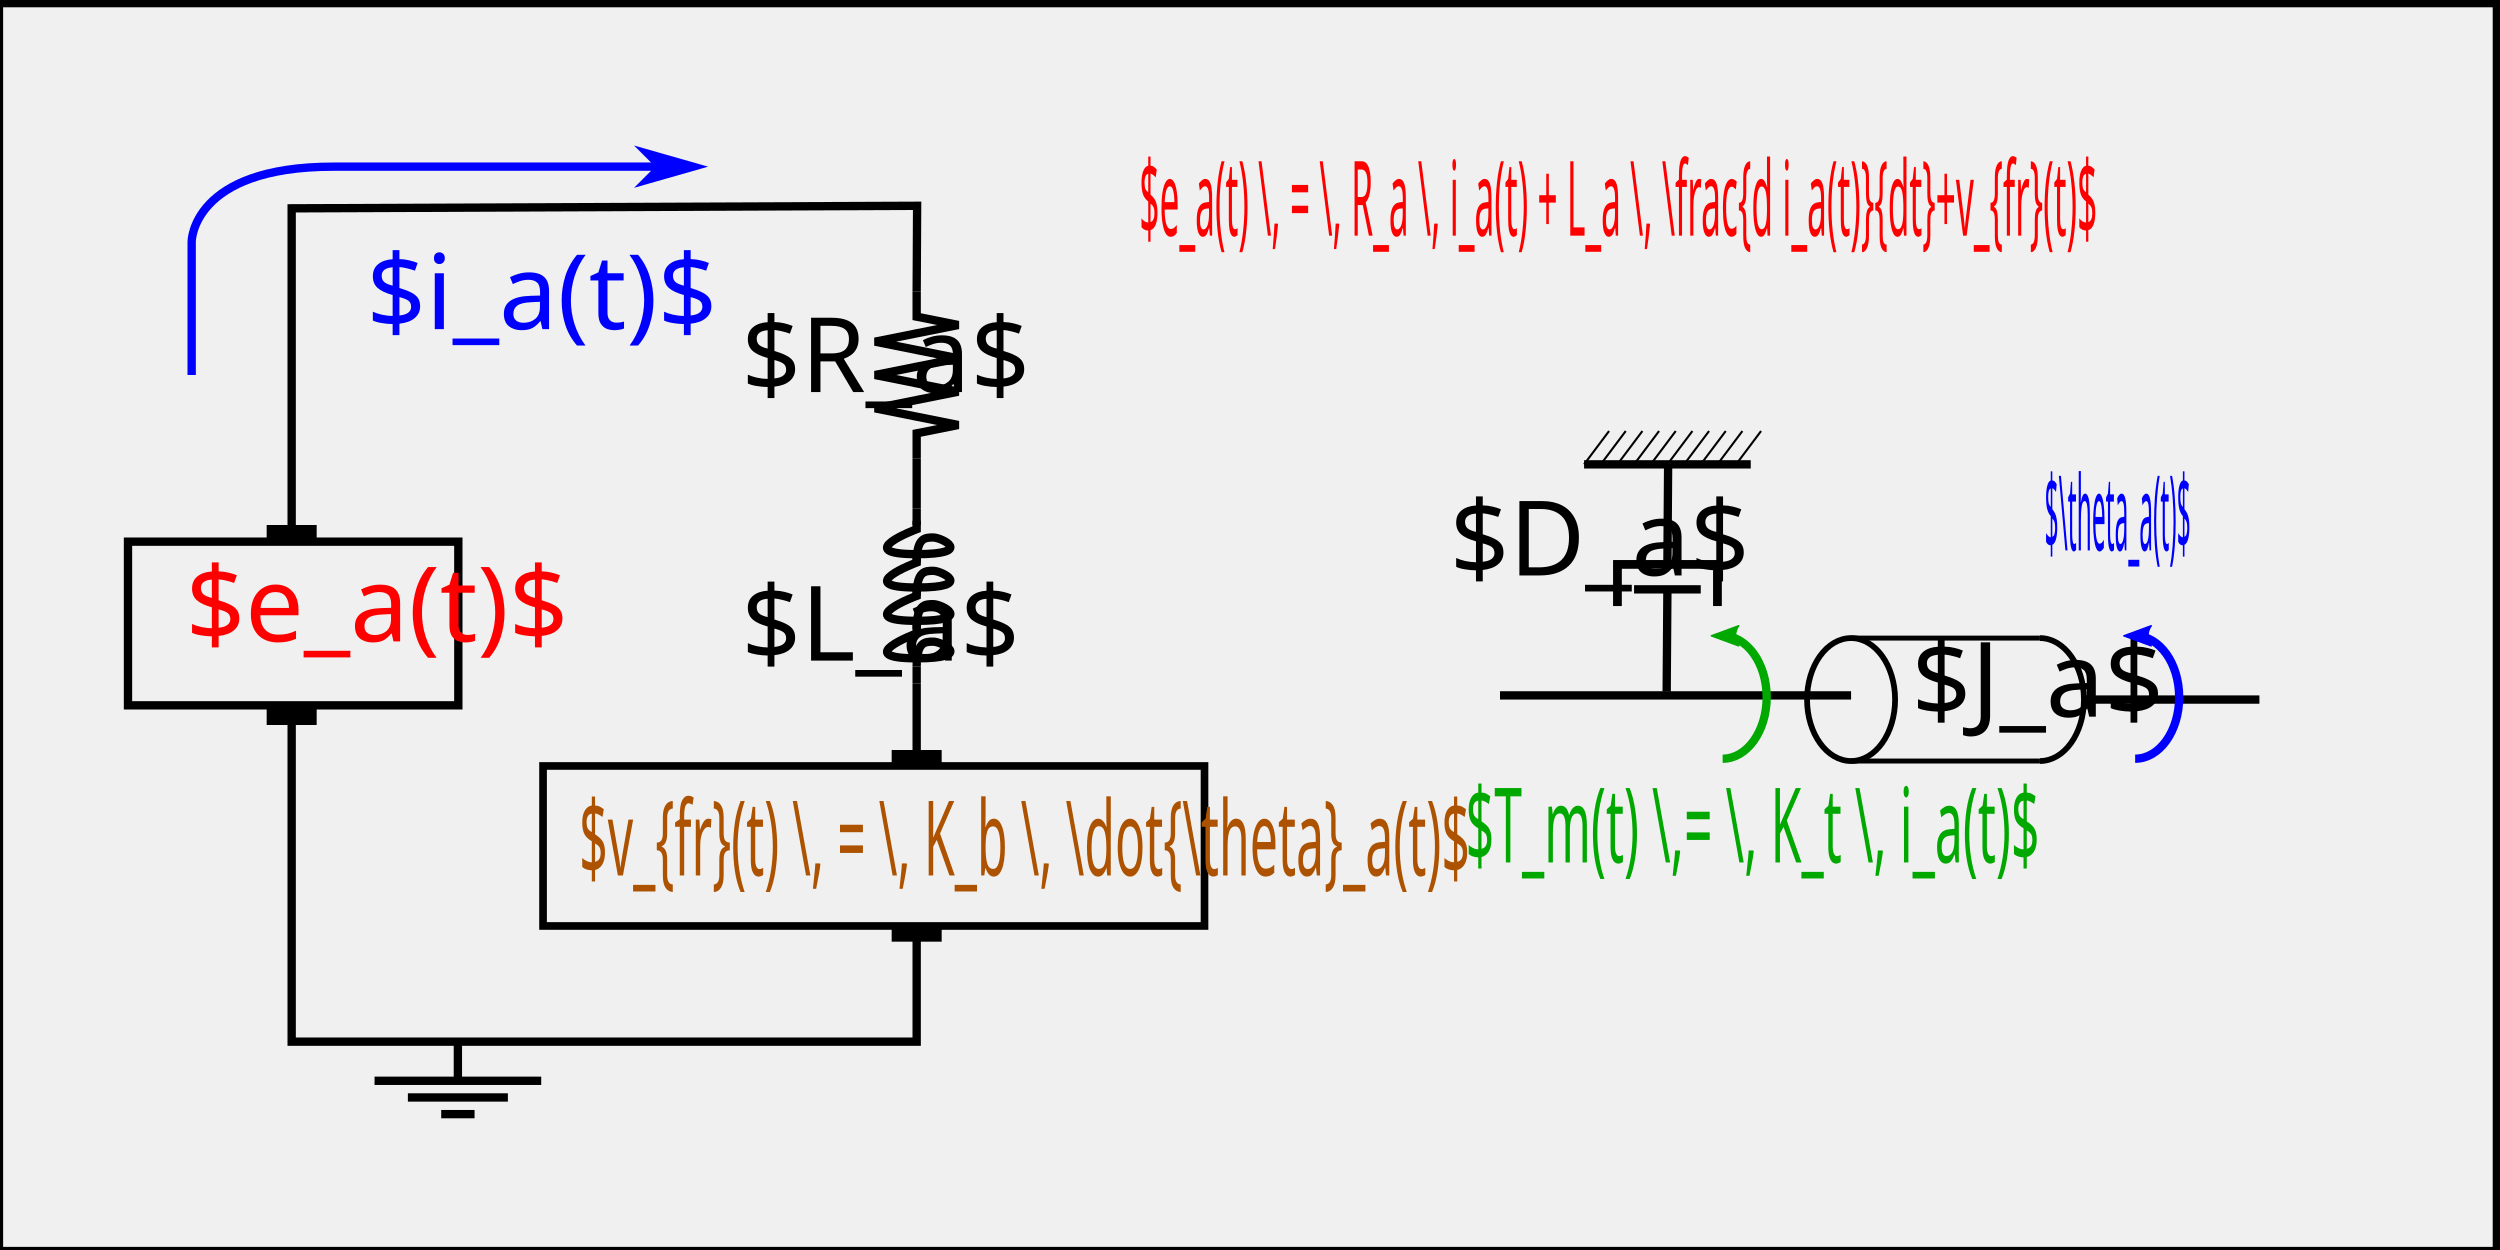
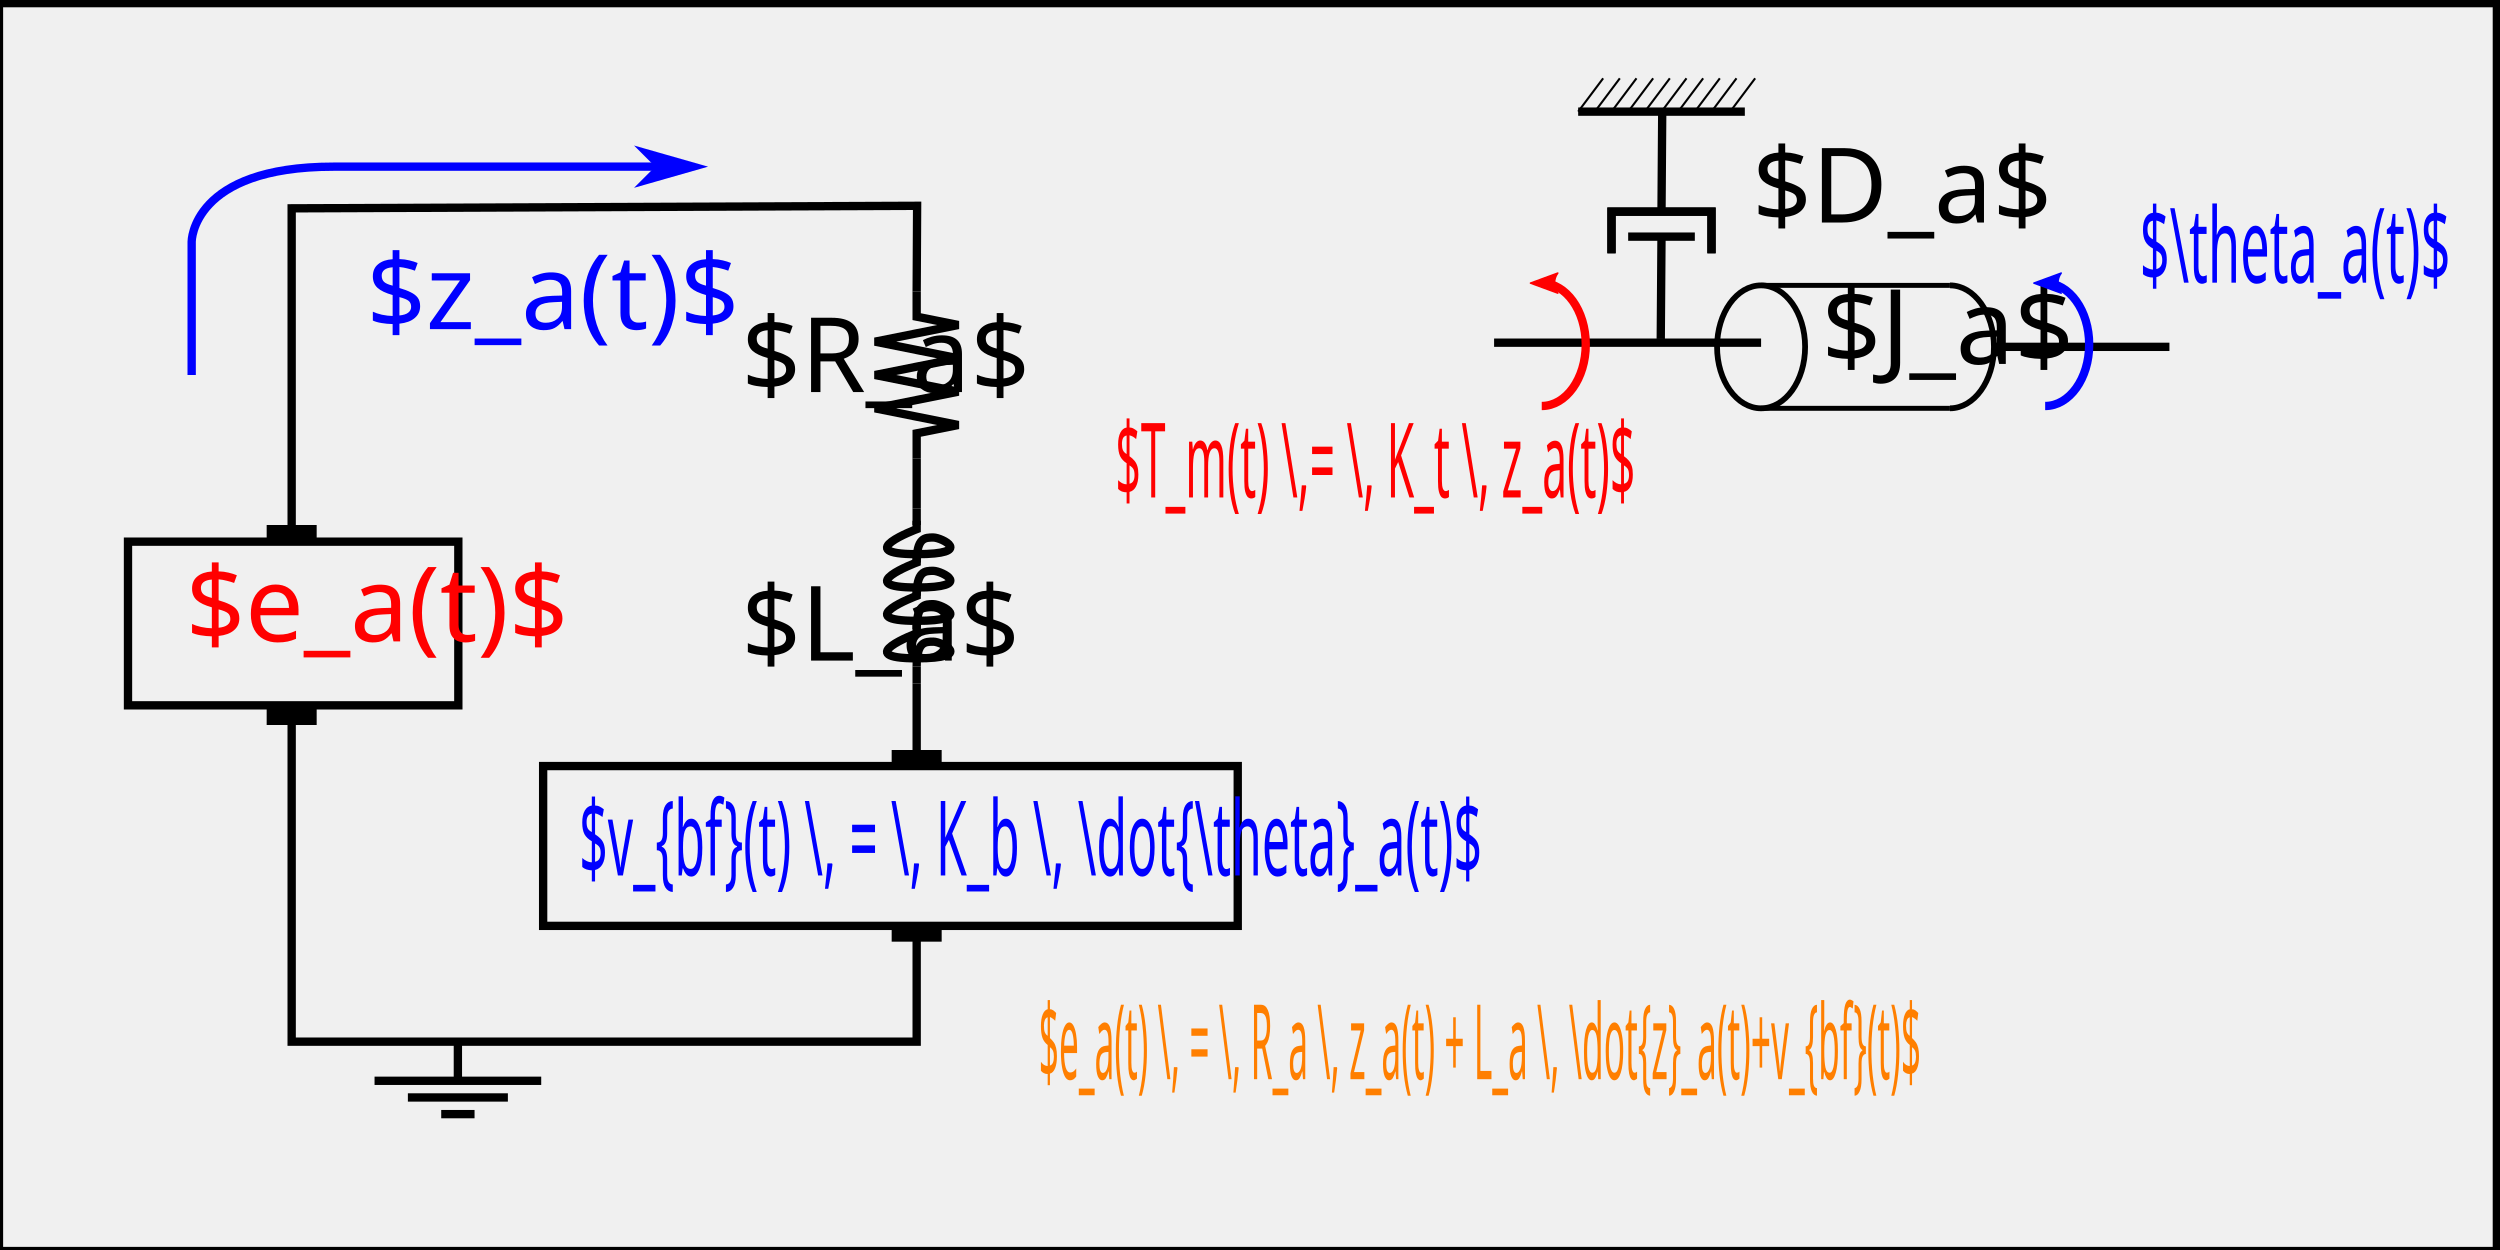
<svg xmlns="http://www.w3.org/2000/svg" width="300" height="150" viewBox="0 0 300 150" id="svg4321" version="1.1">
  <defs id="defs4323">
    <marker orient="auto" refY="0.0" refX="0.0" id="DiamondSend" style="overflow:visible">
      <path id="path4856" d="M 0,-7.071 L -7.071,0 L 0,7.071 L 7.071,0 L 0,-7.071 z " style="fill-rule:evenodd;stroke:#000000;stroke-width:1pt;stroke-opacity:1;fill:#000000;fill-opacity:1" transform="scale(0.2) translate(-6,0)" />
    </marker>
    <marker orient="auto" refY="0.0" refX="0.0" id="EmptyDiamondSend" style="overflow:visible">
      <path id="path4883" d="M 0,-7.071 L -7.071,0 L 0,7.071 L 7.071,0 L 0,-7.071 z " style="fill-rule:evenodd;fill:#ffffff;stroke:#000000;stroke-width:1pt;stroke-opacity:1" transform="scale(0.2) translate(-6,0)" />
    </marker>
    <marker orient="auto" refY="0.0" refX="0.0" id="SquareL" style="overflow:visible">
      <path id="path4823" d="M -5.0,-5.0 L -5.0,5.0 L 5.0,5.0 L 5.0,-5.0 L -5.0,-5.0 z " style="fill-rule:evenodd;stroke:#000000;stroke-width:1pt;stroke-opacity:1;fill:#000000;fill-opacity:1" transform="scale(0.8)" />
    </marker>
    <marker orient="auto" refY="0.0" refX="0.0" id="marker6693" style="overflow:visible">
      <path id="path6695" style="fill-rule:evenodd;stroke-width:0.625;stroke-linejoin:round;stroke:#0000ff;stroke-opacity:1;fill:#0000ff;fill-opacity:1" d="M 8.719,4.034 L -2.207,0.016 L 8.719,-4.002 C 6.973,-1.63 6.983,1.616 8.719,4.034 z " transform="scale(0.3) translate(-2.3,0)" />
    </marker>
    <marker style="overflow:visible" id="marker6191" refX="0.0" refY="0.0" orient="auto">
-       <path transform="scale(0.3) translate(-2.3,0)" d="M 8.719,4.034 L -2.207,0.016 L 8.719,-4.002 C 6.973,-1.63 6.983,1.616 8.719,4.034 z " style="fill-rule:evenodd;stroke-width:0.625;stroke-linejoin:round;stroke:#00a800;stroke-opacity:1;fill:#00a800;fill-opacity:1" id="path6193" />
+       <path transform="scale(0.3) translate(-2.3,0)" d="M 8.719,4.034 L -2.207,0.016 L 8.719,-4.002 C 6.973,-1.63 6.983,1.616 8.719,4.034 z " style="fill-rule:evenodd;stroke-width:0.625;stroke-linejoin:round;stroke:#ff0000;stroke-opacity:1;fill:#ff0000;fill-opacity:1" id="path6193" />
    </marker>
    <marker orient="auto" refY="0.0" refX="0.0" id="Arrow2Sstart" style="overflow:visible">
      <path id="path4783" style="fill-rule:evenodd;stroke-width:0.625;stroke-linejoin:round;stroke:#0000ff;stroke-opacity:1;fill:#0000ff;fill-opacity:1" d="M 8.719,4.034 L -2.207,0.016 L 8.719,-4.002 C 6.973,-1.63 6.983,1.616 8.719,4.034 z " transform="scale(0.3) translate(-2.3,0)" />
    </marker>
    <marker orient="auto" refY="0.0" refX="0.0" id="marker5133" style="overflow:visible">
      <path id="path5135" d="M 0.0,0.0 L 5.0,-5.0 L -12.5,0.0 L 5.0,5.0 L 0.0,0.0 z " style="fill-rule:evenodd;stroke:#0000ff;stroke-width:1pt;stroke-opacity:1;fill:#0000ff;fill-opacity:1" transform="scale(0.2) translate(6,0)" />
    </marker>
    <marker orient="auto" refY="0.0" refX="0.0" id="Arrow1Sstart" style="overflow:visible">
      <path id="path4765" d="M 0.0,0.0 L 5.0,-5.0 L -12.5,0.0 L 5.0,5.0 L 0.0,0.0 z " style="fill-rule:evenodd;stroke:#0000ff;stroke-width:1pt;stroke-opacity:1;fill:#0000ff;fill-opacity:1" transform="scale(0.2) translate(6,0)" />
    </marker>
    <marker orient="auto" refY="0.0" refX="0.0" id="Arrow1Mstart" style="overflow:visible">
      <path id="path4759" d="M 0.0,0.0 L 5.0,-5.0 L -12.5,0.0 L 5.0,5.0 L 0.0,0.0 z " style="fill-rule:evenodd;stroke:#0000ff;stroke-width:1pt;stroke-opacity:1;fill:#0000ff;fill-opacity:1" transform="scale(0.4) translate(10,0)" />
    </marker>
    <marker style="overflow:visible" id="marker10870" refX="0" refY="0" orient="auto">
      <path transform="matrix(-0.4,0,0,-0.4,-4,0)" style="fill:#000000;fill-opacity:1;fill-rule:evenodd;stroke:#000000;stroke-width:1pt;stroke-opacity:1" d="M 0,0 5,-5 -12.5,0 5,5 0,0 Z" id="path10872" />
    </marker>
    <marker orient="auto" refY="0" refX="0" id="marker5846" style="overflow:visible">
      <path id="path5848" d="M 0,0 5,-5 -12.5,0 5,5 0,0 Z" style="fill:#0000ff;fill-opacity:1;fill-rule:evenodd;stroke:#0000ff;stroke-width:1pt;stroke-opacity:1" transform="matrix(-0.4,0,0,-0.4,-4,0)" />
    </marker>
    <marker style="overflow:visible" id="marker5482" refX="0" refY="0" orient="auto">
      <path transform="matrix(-0.4,0,0,-0.4,-4,0)" style="fill:#000000;fill-opacity:1;fill-rule:evenodd;stroke:#000000;stroke-width:1pt;stroke-opacity:1" d="M 0,0 5,-5 -12.5,0 5,5 0,0 Z" id="path5484" />
    </marker>
    <marker orient="auto" refY="0" refX="0" id="Arrow2Lend" style="overflow:visible">
      <path id="path4779" style="fill:#000000;fill-opacity:1;fill-rule:evenodd;stroke:#000000;stroke-width:0.625;stroke-linejoin:round;stroke-opacity:1" d="M 8.719,4.034 -2.207,0.016 8.719,-4.002 c -1.745,2.372 -1.735,5.617 -6e-7,8.035 z" transform="matrix(-1.1,0,0,-1.1,-1.1,0)" />
    </marker>
  </defs>
  <g id="layer1" transform="translate(0,-902.3622)">
    <rect style="fill:none;fill-opacity:1;stroke:#000000;stroke-width:1;stroke-miterlimit:4;stroke-dasharray:none;stroke-opacity:1" id="rect4921" width="299.751" height="149.751" x="-0.125" y="902.737" />
-     <ellipse style="fill:none;stroke:#000000;stroke-width:0.694;stroke-miterlimit:4;stroke-dasharray:none;stroke-opacity:1" id="path9571" cx="222.129" cy="986.31" rx="5.282" ry="7.376" />
+     <ellipse style="fill:none;stroke:#000000;stroke-width:0.694;stroke-miterlimit:4;stroke-dasharray:none;stroke-opacity:1" id="path9571" cx="211.33" cy="943.984" rx="5.282" ry="7.376" />
    <rect style="fill:none;fill-rule:evenodd;stroke:#000000;stroke-width:1;stroke-linecap:butt;stroke-linejoin:miter;stroke-miterlimit:4;stroke-dasharray:none;stroke-opacity:1" id="rect3383" width="39.641" height="19.641" x="15.359" y="967.362" />
    <text id="text4227" y="979.332" x="22.267" style="font-style:normal;font-weight:normal;font-size:40px;line-height:125%;font-family:sans-serif;letter-spacing:0px;word-spacing:0px;fill:#ff0000;fill-opacity:1;stroke:none;stroke-width:1px;stroke-linecap:butt;stroke-linejoin:miter;stroke-opacity:1" xml:space="preserve">
      <tspan style="font-size:12.5px;fill:#ff0000;fill-opacity:1" y="979.332" x="22.267" id="tspan4229">$e_a(t)$</tspan>
    </text>
-     <rect y="994.278" x="65.166" height="19.201" width="79.375" id="rect4247" style="fill:none;fill-rule:evenodd;stroke:#000000;stroke-width:0.919;stroke-linecap:butt;stroke-linejoin:miter;stroke-miterlimit:4;stroke-dasharray:none;stroke-opacity:1" />
+     <rect y="994.289" x="65.177" height="19.178" width="83.352" id="rect4247" style="fill:none;fill-rule:evenodd;stroke:#000000;stroke-width:1;stroke-linecap:butt;stroke-linejoin:miter;stroke-miterlimit:4;stroke-dasharray:none;stroke-opacity:1" />
    <path style="fill:none;fill-rule:evenodd;stroke:#000000;stroke-width:1;stroke-linecap:butt;stroke-linejoin:miter;stroke-miterlimit:4;stroke-dasharray:none;stroke-opacity:1" d="m 110,937.362 1e-5,3 5,1 -10,2 10,2 -10,2 10,2 -10,2 10,2 -5,1 -1e-5,3" id="path4289" />
    <g id="g4331" transform="translate(-35.00001,38)">
      <path id="path4313" d="m 145,926.862 0,1 c 0,0 -8,3 0,3 7,0 3,-2 2,-2 -1,0 -2,0 -2,3 l 0,0" style="fill:none;fill-rule:evenodd;stroke:#000000;stroke-width:1px;stroke-linecap:butt;stroke-linejoin:miter;stroke-opacity:1" />
      <path style="fill:none;fill-rule:evenodd;stroke:#000000;stroke-width:1px;stroke-linecap:butt;stroke-linejoin:miter;stroke-opacity:1" d="m 145,930.862 0,1 c 0,0 -8,3 0,3 7,0 3,-2 2,-2 -1,0 -2,0 -2,3 l 0,0" id="path4321" />
      <path id="path4323" d="m 145,934.862 0,1 c 0,0 -8,3 0,3 7,0 3,-2 2,-2 -1,0 -2,0 -2,3 l 0,0" style="fill:none;fill-rule:evenodd;stroke:#000000;stroke-width:1px;stroke-linecap:butt;stroke-linejoin:miter;stroke-opacity:1" />
      <path style="fill:none;fill-rule:evenodd;stroke:#000000;stroke-width:1px;stroke-linecap:butt;stroke-linejoin:miter;stroke-opacity:1" d="m 145,939.362 0,1 c 0,0 -8,3 0,3 7,0 3,-2 2,-2 -1,0 -2,0 -2,3 l 0,0" id="path4325" />
      <path id="path4327" d="m 145,927.362 0,-2" style="fill:none;fill-rule:evenodd;stroke:#000000;stroke-width:1px;stroke-linecap:butt;stroke-linejoin:miter;stroke-opacity:1" />
      <path id="path4329" d="m 145,944.362 0,2" style="fill:none;fill-rule:evenodd;stroke:#000000;stroke-width:1px;stroke-linecap:butt;stroke-linejoin:miter;stroke-opacity:1" />
    </g>
-     <text id="text4341" y="988.362" x="229.381" style="font-style:normal;font-weight:normal;font-size:40px;line-height:125%;font-family:sans-serif;letter-spacing:0px;word-spacing:0px;fill:#000000;fill-opacity:1;stroke:none;stroke-width:1px;stroke-linecap:butt;stroke-linejoin:miter;stroke-opacity:1" xml:space="preserve">
-       <tspan style="font-size:12.5px" y="988.362" x="229.381" id="tspan4343">$J_a$</tspan>
+     <text id="text4341" y="946.036" x="218.583" style="font-style:normal;font-weight:normal;font-size:40px;line-height:125%;font-family:sans-serif;letter-spacing:0px;word-spacing:0px;fill:#000000;fill-opacity:1;stroke:none;stroke-width:1px;stroke-linecap:butt;stroke-linejoin:miter;stroke-opacity:1" xml:space="preserve">
+       <tspan style="font-size:12.5px" y="946.036" x="218.583" id="tspan4343">$J_a$</tspan>
    </text>
-     <path style="fill:none;stroke:#000000;stroke-width:0.694;stroke-miterlimit:4;stroke-dasharray:none;stroke-opacity:1" d="m 244.79,978.933 a 5.282,7.376 0 0 1 5.282,7.376 l 0,0 a 5.282,7.376 0 0 1 -5.282,7.376" id="path4358" />
-     <path style="fill:none;fill-rule:evenodd;stroke:#000000;stroke-width:0.593px;stroke-linecap:butt;stroke-linejoin:miter;stroke-opacity:1" d="m 222.129,978.933 22.661,0" id="path4360" />
-     <path style="fill:none;fill-rule:evenodd;stroke:#000000;stroke-width:0.593px;stroke-linecap:butt;stroke-linejoin:miter;stroke-opacity:1" d="m 222.129,993.686 22.661,0" id="path4362" />
+     <path style="fill:none;stroke:#000000;stroke-width:0.694;stroke-miterlimit:4;stroke-dasharray:none;stroke-opacity:1" d="m 233.992,936.607 a 5.282,7.376 0 0 1 5.282,7.376 l 0,0 a 5.282,7.376 0 0 1 -5.282,7.376" id="path4358" />
+     <path style="fill:none;fill-rule:evenodd;stroke:#000000;stroke-width:0.593px;stroke-linecap:butt;stroke-linejoin:miter;stroke-opacity:1" d="m 211.33,936.607 22.661,0" id="path4360" />
+     <path style="fill:none;fill-rule:evenodd;stroke:#000000;stroke-width:0.593px;stroke-linecap:butt;stroke-linejoin:miter;stroke-opacity:1" d="m 211.33,951.36 22.661,0" id="path4362" />
    <path style="fill:none;fill-rule:evenodd;stroke:#000000;stroke-width:1px;stroke-linecap:butt;stroke-linejoin:miter;stroke-opacity:1" d="m 110,984.362 0,10" id="path4409" />
    <path style="fill:none;fill-rule:evenodd;stroke:#000000;stroke-width:1px;stroke-linecap:butt;stroke-linejoin:miter;stroke-opacity:1" d="m 110,1013.362 0,14 -75,0 0,-40" id="path4411" />
    <g id="g4419" transform="translate(-75.05445,94.69549)">
      <path id="path4413" d="m 120,937.362 20,0" style="fill:none;fill-rule:evenodd;stroke:#000000;stroke-width:1px;stroke-linecap:butt;stroke-linejoin:miter;stroke-opacity:1" />
      <path id="path4415" d="m 124,939.362 12,0" style="fill:none;fill-rule:evenodd;stroke:#000000;stroke-width:1px;stroke-linecap:butt;stroke-linejoin:miter;stroke-opacity:1" />
      <path id="path4417" d="m 128,941.362 4,0" style="fill:none;fill-rule:evenodd;stroke:#000000;stroke-width:1px;stroke-linecap:butt;stroke-linejoin:miter;stroke-opacity:1" />
    </g>
    <path style="fill:none;fill-rule:evenodd;stroke:#000000;stroke-width:1px;stroke-linecap:butt;stroke-linejoin:miter;stroke-opacity:1" d="m 54.946,1027.058 0,5" id="path4424" />
-     <path style="fill:none;fill-rule:evenodd;stroke:#000000;stroke-width:1px;stroke-linecap:butt;stroke-linejoin:miter;stroke-opacity:1" d="m 250.072,986.31 21.057,0" id="path4514" />
-     <path style="fill:none;fill-rule:evenodd;stroke:#000000;stroke-width:1px;stroke-linecap:butt;stroke-linejoin:miter;stroke-opacity:1" d="m 180,985.81 42.129,0" id="path4691" />
+     <path style="fill:none;fill-rule:evenodd;stroke:#000000;stroke-width:1px;stroke-linecap:butt;stroke-linejoin:miter;stroke-opacity:1" d="m 239.274,943.984 21.057,0" id="path4514" />
+     <path style="fill:none;fill-rule:evenodd;stroke:#000000;stroke-width:1px;stroke-linecap:butt;stroke-linejoin:miter;stroke-opacity:1" d="m 179.291,943.484 32.04,0" id="path4691" />
    <text xml:space="preserve" style="font-style:normal;font-weight:normal;font-size:40px;line-height:125%;font-family:sans-serif;letter-spacing:0px;word-spacing:0px;fill:#000000;fill-opacity:1;stroke:none;stroke-width:1px;stroke-linecap:butt;stroke-linejoin:miter;stroke-opacity:1" x="88.962" y="949.414" id="text4712">
      <tspan id="tspan4714" x="88.962" y="949.414" style="font-size:12.5px">$R_a$</tspan>
    </text>
-     <path style="fill:none;stroke:#0000ff;stroke-width:1;stroke-miterlimit:4;stroke-dasharray:none;stroke-opacity:1;marker-start:url(#Arrow2Sstart)" d="m 256.218,978.656 a 5.282,7.376 0 0 1 5.282,7.376 l 0,0 a 5.282,7.376 0 0 1 -5.282,7.376" id="path4735" />
-     <path id="path6189" d="M 206.718,978.656 A 5.282,7.376 0 0 1 212,986.033 l 0,0 a 5.282,7.376 0 0 1 -5.282,7.376" style="fill:none;stroke:#00a800;stroke-width:1;stroke-miterlimit:4;stroke-dasharray:none;stroke-opacity:1;marker-start:url(#marker6191)" />
+     <path style="fill:none;stroke:#0000ff;stroke-width:1;stroke-miterlimit:4;stroke-dasharray:none;stroke-opacity:1;marker-start:url(#Arrow2Sstart)" d="m 245.419,936.33 a 5.282,7.376 0 0 1 5.282,7.376 l 0,0 a 5.282,7.376 0 0 1 -5.282,7.376" id="path4735" />
+     <path id="path6189" d="m 185.009,936.33 a 5.282,7.376 0 0 1 5.282,7.376 l 0,0 a 5.282,7.376 0 0 1 -5.282,7.376" style="fill:none;stroke:#ff0000;stroke-width:1;stroke-miterlimit:4;stroke-dasharray:none;stroke-opacity:1;marker-start:url(#marker6191)" />
    <text id="text6646" y="981.637" x="88.962" style="font-style:normal;font-weight:normal;font-size:40px;line-height:125%;font-family:sans-serif;letter-spacing:0px;word-spacing:0px;fill:#000000;fill-opacity:1;stroke:none;stroke-width:1px;stroke-linecap:butt;stroke-linejoin:miter;stroke-opacity:1" xml:space="preserve">
      <tspan style="font-size:12.5px" y="981.637" x="88.962" id="tspan6648">$L_a$</tspan>
    </text>
-     <text xml:space="preserve" style="font-style:normal;font-weight:normal;font-size:19.429px;line-height:125%;font-family:sans-serif;letter-spacing:0px;word-spacing:0px;fill:#0000ff;fill-opacity:1;stroke:none;stroke-width:1px;stroke-linecap:butt;stroke-linejoin:miter;stroke-opacity:1" x="505.11" y="470.387" id="text6654" transform="scale(0.4857294,2.058759)">
-       <tspan id="tspan6656" x="505.11" y="470.387" style="font-size:6.072px;fill:#0000ff;fill-opacity:1">$\theta_a(t)$</tspan>
+     <text xml:space="preserve" style="font-style:normal;font-weight:normal;font-size:28.328px;line-height:125%;font-family:sans-serif;letter-spacing:0px;word-spacing:0px;fill:#0000ff;fill-opacity:1;stroke:none;stroke-width:1px;stroke-linecap:butt;stroke-linejoin:miter;stroke-opacity:1" x="362.571" y="663.07" id="text6654" transform="scale(0.7081936,1.412043)">
+       <tspan id="tspan6656" x="362.571" y="663.07" style="font-size:8.852px;fill:#0000ff;fill-opacity:1">$\theta_a(t)$</tspan>
    </text>
    <path style="fill:none;fill-rule:evenodd;stroke:#0000ff;stroke-width:1px;stroke-linecap:butt;stroke-linejoin:miter;stroke-opacity:1;marker-end:url(#marker5846)" d="m 23,947.362 0,-16 c 0,0 0,-9 17,-9 l 43,0" id="path7566" />
    <text id="text7604" y="941.859" x="43.962" style="font-style:normal;font-weight:normal;font-size:40px;line-height:125%;font-family:sans-serif;letter-spacing:0px;word-spacing:0px;fill:#0000ff;fill-opacity:1;stroke:none;stroke-width:1px;stroke-linecap:butt;stroke-linejoin:miter;stroke-opacity:1" xml:space="preserve">
-       <tspan style="font-size:12.5px;fill:#0000ff;fill-opacity:1" y="941.859" x="43.962" id="tspan7606" dx="0 0 0 0 -0.01">$i_a(t)$</tspan>
+       <tspan style="font-size:12.5px;fill:#0000ff;fill-opacity:1" y="941.859" x="43.962" id="tspan7606" dx="0 0 0 0 -0.01">$z_a(t)$</tspan>
    </text>
-     <text id="text7627" y="697.889" x="100.327" style="font-style:normal;font-weight:normal;font-size:27.71px;line-height:125%;font-family:sans-serif;letter-spacing:0px;word-spacing:0px;fill:#ac5200;fill-opacity:1;stroke:none;stroke-width:1px;stroke-linecap:butt;stroke-linejoin:miter;stroke-opacity:1" xml:space="preserve" transform="scale(0.6927527,1.443517)">
-       <tspan style="font-size:8.659px;fill:#ac5200;fill-opacity:1" y="697.889" x="100.327" id="tspan7629">$v_{fr}(t) \, = \, K_b \, \dot{\theta}_a(t)$</tspan>
+     <text id="text7627" y="697.889" x="100.327" style="font-style:normal;font-weight:normal;font-size:27.71px;line-height:125%;font-family:sans-serif;letter-spacing:0px;word-spacing:0px;fill:#0000ff;fill-opacity:1;stroke:none;stroke-width:1px;stroke-linecap:butt;stroke-linejoin:miter;stroke-opacity:1;" xml:space="preserve" transform="scale(0.6927527,1.443517)">
+       <tspan style="font-size:8.659px;fill:#0000ff;fill-opacity:1;" y="697.889" x="100.327" id="tspan7629">$v_{bf}(t) \, = \, K_b \, \dot{\theta}_a(t)$</tspan>
    </text>
-     <text transform="scale(0.6927527,1.443517)" xml:space="preserve" style="font-style:normal;font-weight:normal;font-size:27.71px;line-height:125%;font-family:sans-serif;letter-spacing:0px;word-spacing:0px;fill:#00a800;fill-opacity:1;stroke:none;stroke-width:1px;stroke-linecap:butt;stroke-linejoin:miter;stroke-opacity:1" x="253.878" y="696.812" id="text4352">
-       <tspan id="tspan4354" x="253.878" y="696.812" style="font-size:8.659px;fill:#00a800;fill-opacity:1">$T_m(t) \,= \, K_t \, i_a(t)$</tspan>
+     <text transform="scale(0.6533499,1.530573)" xml:space="preserve" style="font-style:normal;font-weight:normal;font-size:26.134px;line-height:125%;font-family:sans-serif;letter-spacing:0px;word-spacing:0px;fill:#ff0000;fill-opacity:1;stroke:none;stroke-width:1px;stroke-linecap:butt;stroke-linejoin:miter;stroke-opacity:1" x="204.864" y="628.563" id="text4352">
+       <tspan id="tspan4354" x="204.864" y="628.563" style="font-size:8.167px;fill:#ff0000;fill-opacity:1">$T_m(t) \,= \, K_t \, z_a(t)$</tspan>
    </text>
-     <text transform="scale(0.5824934,1.716758)" xml:space="preserve" style="font-style:normal;font-weight:normal;font-size:23.3px;line-height:125%;font-family:sans-serif;letter-spacing:0px;word-spacing:0px;fill:#ff0000;fill-opacity:1;stroke:none;stroke-width:1px;stroke-linecap:butt;stroke-linejoin:miter;stroke-opacity:1" x="234.706" y="542.09" id="text5858">
-       <tspan id="tspan5860" x="234.706" y="542.09" style="font-size:7.281px;fill:#ff0000;fill-opacity:1">$e_a(t) \, = \, R_a \, i_a(t) + L_a \, \frac{d i_a(t)}{dt}+v_{fr}(t)$</tspan>
+     <text transform="scale(0.5824934,1.716758)" xml:space="preserve" style="font-style:normal;font-weight:normal;font-size:23.3px;line-height:125%;font-family:sans-serif;letter-spacing:0px;word-spacing:0px;fill:#ff7f00;fill-opacity:1;stroke:none;stroke-width:1px;stroke-linecap:butt;stroke-linejoin:miter;stroke-opacity:1" x="213.99" y="601.051" id="text5858">
+       <tspan id="tspan5860" x="213.99" y="601.051" style="font-size:7.281px;fill:#ff7f00;fill-opacity:1">$e_a(t) \, = \, R_a \, z_a(t) + L_a \, \dot{z}_a(t)+v_{bf}(t)$</tspan>
    </text>
-     <path style="fill:none;fill-rule:evenodd;stroke:#000000;stroke-width:1px;stroke-linecap:butt;stroke-linejoin:miter;stroke-opacity:1" d="m 200,985.362 0.089,-12.277" id="path4516" />
-     <path style="fill:none;fill-rule:evenodd;stroke:#000000;stroke-width:1px;stroke-linecap:butt;stroke-linejoin:miter;stroke-opacity:1" d="m 196.089,973.085 8,0" id="path4518" />
-     <path style="fill:none;fill-rule:evenodd;stroke:#000000;stroke-width:1px;stroke-linecap:butt;stroke-linejoin:miter;stroke-opacity:1" d="m 206.089,975.085 0,-5 -12,0 0,5" id="path4520" />
-     <path id="path4522" d="m 200.089,970.085 0.089,-12.277" style="fill:none;fill-rule:evenodd;stroke:#000000;stroke-width:1px;stroke-linecap:butt;stroke-linejoin:miter;stroke-opacity:1" />
-     <path id="path4524" d="m 206.089,975.085 0,-5 -12,0 0,5" style="fill:none;fill-rule:evenodd;stroke:#000000;stroke-width:1px;stroke-linecap:butt;stroke-linejoin:miter;stroke-opacity:1" />
-     <g id="g4564" transform="translate(-4.91071,40.72318)">
-       <path id="path4526" d="m 195,917.362 20,0" style="fill:none;fill-rule:evenodd;stroke:#000000;stroke-width:1;stroke-linecap:butt;stroke-linejoin:miter;stroke-miterlimit:4;stroke-dasharray:none;stroke-opacity:1" />
-       <path id="path4528" d="m 195,917.362 3,-4" style="fill:none;fill-rule:evenodd;stroke:#000000;stroke-width:0.25;stroke-linecap:butt;stroke-linejoin:miter;stroke-miterlimit:4;stroke-dasharray:none;stroke-opacity:1" />
-       <path id="path4532" d="m 197,917.362 3,-4" style="fill:none;fill-rule:evenodd;stroke:#000000;stroke-width:0.25;stroke-linecap:butt;stroke-linejoin:miter;stroke-miterlimit:4;stroke-dasharray:none;stroke-opacity:1" />
-       <path id="path4536" d="m 199,917.362 3,-4" style="fill:none;fill-rule:evenodd;stroke:#000000;stroke-width:0.25;stroke-linecap:butt;stroke-linejoin:miter;stroke-miterlimit:4;stroke-dasharray:none;stroke-opacity:1" />
-       <path id="path4540" d="m 201,917.362 3,-4" style="fill:none;fill-rule:evenodd;stroke:#000000;stroke-width:0.25;stroke-linecap:butt;stroke-linejoin:miter;stroke-miterlimit:4;stroke-dasharray:none;stroke-opacity:1" />
-       <path id="path4544" d="m 203,917.362 3,-4" style="fill:none;fill-rule:evenodd;stroke:#000000;stroke-width:0.25;stroke-linecap:butt;stroke-linejoin:miter;stroke-miterlimit:4;stroke-dasharray:none;stroke-opacity:1" />
-       <path id="path4548" d="m 205,917.362 3,-4" style="fill:none;fill-rule:evenodd;stroke:#000000;stroke-width:0.25;stroke-linecap:butt;stroke-linejoin:miter;stroke-miterlimit:4;stroke-dasharray:none;stroke-opacity:1" />
-       <path id="path4552" d="m 207,917.362 3,-4" style="fill:none;fill-rule:evenodd;stroke:#000000;stroke-width:0.25;stroke-linecap:butt;stroke-linejoin:miter;stroke-miterlimit:4;stroke-dasharray:none;stroke-opacity:1" />
-       <path id="path4556" d="m 209,917.362 3,-4" style="fill:none;fill-rule:evenodd;stroke:#000000;stroke-width:0.25;stroke-linecap:butt;stroke-linejoin:miter;stroke-miterlimit:4;stroke-dasharray:none;stroke-opacity:1" />
-       <path id="path4560" d="m 211,917.362 3,-4" style="fill:none;fill-rule:evenodd;stroke:#000000;stroke-width:0.25;stroke-linecap:butt;stroke-linejoin:miter;stroke-miterlimit:4;stroke-dasharray:none;stroke-opacity:1" />
-       <path style="fill:none;fill-rule:evenodd;stroke:#000000;stroke-width:0.25;stroke-linecap:butt;stroke-linejoin:miter;stroke-miterlimit:4;stroke-dasharray:none;stroke-opacity:1" d="m 213.24,917.362 3,-4" id="path4681" />
+     <g id="g4429" transform="translate(24.37991,-2.352738)">
+       <path id="path4516" d="m 174.911,945.389 0.089,-12.277" style="fill:none;fill-rule:evenodd;stroke:#000000;stroke-width:1px;stroke-linecap:butt;stroke-linejoin:miter;stroke-opacity:1" />
+       <path id="path4518" d="m 171,933.112 8,0" style="fill:none;fill-rule:evenodd;stroke:#000000;stroke-width:1px;stroke-linecap:butt;stroke-linejoin:miter;stroke-opacity:1" />
+       <path id="path4520" d="m 181,935.112 0,-5 -12,0 0,5" style="fill:none;fill-rule:evenodd;stroke:#000000;stroke-width:1px;stroke-linecap:butt;stroke-linejoin:miter;stroke-opacity:1" />
+       <path style="fill:none;fill-rule:evenodd;stroke:#000000;stroke-width:1px;stroke-linecap:butt;stroke-linejoin:miter;stroke-opacity:1" d="m 175,930.112 0.089,-12.277" id="path4522" />
+       <path style="fill:none;fill-rule:evenodd;stroke:#000000;stroke-width:1px;stroke-linecap:butt;stroke-linejoin:miter;stroke-opacity:1" d="m 181,935.112 0,-5 -12,0 0,5" id="path4524" />
+       <g transform="translate(-30,0.75001)" id="g4564">
+         <path style="fill:none;fill-rule:evenodd;stroke:#000000;stroke-width:1;stroke-linecap:butt;stroke-linejoin:miter;stroke-miterlimit:4;stroke-dasharray:none;stroke-opacity:1" d="m 195,917.362 20,0" id="path4526" />
+         <path style="fill:none;fill-rule:evenodd;stroke:#000000;stroke-width:0.25;stroke-linecap:butt;stroke-linejoin:miter;stroke-miterlimit:4;stroke-dasharray:none;stroke-opacity:1" d="m 195,917.362 3,-4" id="path4528" />
+         <path style="fill:none;fill-rule:evenodd;stroke:#000000;stroke-width:0.25;stroke-linecap:butt;stroke-linejoin:miter;stroke-miterlimit:4;stroke-dasharray:none;stroke-opacity:1" d="m 197,917.362 3,-4" id="path4532" />
+         <path style="fill:none;fill-rule:evenodd;stroke:#000000;stroke-width:0.25;stroke-linecap:butt;stroke-linejoin:miter;stroke-miterlimit:4;stroke-dasharray:none;stroke-opacity:1" d="m 199,917.362 3,-4" id="path4536" />
+         <path style="fill:none;fill-rule:evenodd;stroke:#000000;stroke-width:0.25;stroke-linecap:butt;stroke-linejoin:miter;stroke-miterlimit:4;stroke-dasharray:none;stroke-opacity:1" d="m 201,917.362 3,-4" id="path4540" />
+         <path style="fill:none;fill-rule:evenodd;stroke:#000000;stroke-width:0.25;stroke-linecap:butt;stroke-linejoin:miter;stroke-miterlimit:4;stroke-dasharray:none;stroke-opacity:1" d="m 203,917.362 3,-4" id="path4544" />
+         <path style="fill:none;fill-rule:evenodd;stroke:#000000;stroke-width:0.25;stroke-linecap:butt;stroke-linejoin:miter;stroke-miterlimit:4;stroke-dasharray:none;stroke-opacity:1" d="m 205,917.362 3,-4" id="path4548" />
+         <path style="fill:none;fill-rule:evenodd;stroke:#000000;stroke-width:0.25;stroke-linecap:butt;stroke-linejoin:miter;stroke-miterlimit:4;stroke-dasharray:none;stroke-opacity:1" d="m 207,917.362 3,-4" id="path4552" />
+         <path style="fill:none;fill-rule:evenodd;stroke:#000000;stroke-width:0.25;stroke-linecap:butt;stroke-linejoin:miter;stroke-miterlimit:4;stroke-dasharray:none;stroke-opacity:1" d="m 209,917.362 3,-4" id="path4556" />
+         <path style="fill:none;fill-rule:evenodd;stroke:#000000;stroke-width:0.25;stroke-linecap:butt;stroke-linejoin:miter;stroke-miterlimit:4;stroke-dasharray:none;stroke-opacity:1" d="m 211,917.362 3,-4" id="path4560" />
+         <path id="path4681" d="m 213.24,917.362 3,-4" style="fill:none;fill-rule:evenodd;stroke:#000000;stroke-width:0.25;stroke-linecap:butt;stroke-linejoin:miter;stroke-miterlimit:4;stroke-dasharray:none;stroke-opacity:1" />
+       </g>
    </g>
-     <text xml:space="preserve" style="font-style:normal;font-weight:normal;font-size:40px;line-height:125%;font-family:sans-serif;letter-spacing:0px;word-spacing:0px;fill:#000000;fill-opacity:1;stroke:none;stroke-width:1px;stroke-linecap:butt;stroke-linejoin:miter;stroke-opacity:1" x="173.962" y="971.414" id="text6677">
-       <tspan id="tspan6679" x="173.962" y="971.414" style="font-size:12.5px">$D_a$</tspan>
+     <text xml:space="preserve" style="font-style:normal;font-weight:normal;font-size:40px;line-height:125%;font-family:sans-serif;letter-spacing:0px;word-spacing:0px;fill:#000000;fill-opacity:1;stroke:none;stroke-width:1px;stroke-linecap:butt;stroke-linejoin:miter;stroke-opacity:1" x="210.253" y="929.061" id="text6677">
+       <tspan id="tspan6679" x="210.253" y="929.061" style="font-size:12.5px">$D_a$</tspan>
    </text>
    <path id="path3445" d="m 110,937.362 0.054,-10.305 -75.055,0.305 0,40" style="fill:none;fill-rule:evenodd;stroke:#000000;stroke-width:1px;stroke-linecap:butt;stroke-linejoin:miter;stroke-opacity:1" />
    <path id="path3447" d="m 110,957.362 0,6" style="fill:none;fill-rule:evenodd;stroke:#000000;stroke-width:1px;stroke-linecap:butt;stroke-linejoin:miter;stroke-opacity:1" />
    <rect style="fill:#000000;fill-opacity:1;stroke:none;stroke-width:0.25;stroke-miterlimit:4;stroke-dasharray:none;stroke-dashoffset:0;stroke-opacity:1" id="rect4388" width="6" height="2" x="32" y="965.362" />
    <rect y="992.362" x="107" height="2" width="6" id="rect4392" style="fill:#000000;fill-opacity:1;stroke:none;stroke-width:0.25;stroke-miterlimit:4;stroke-dasharray:none;stroke-dashoffset:0;stroke-opacity:1" />
    <rect style="fill:#000000;fill-opacity:1;stroke:none;stroke-width:0.25;stroke-miterlimit:4;stroke-dasharray:none;stroke-dashoffset:0;stroke-opacity:1" id="rect4396" width="6" height="2" x="107" y="1013.362" />
    <rect y="987.362" x="32" height="2" width="6" id="rect4398" style="fill:#000000;fill-opacity:1;stroke:none;stroke-width:0.25;stroke-miterlimit:4;stroke-dasharray:none;stroke-dashoffset:0;stroke-opacity:1" />
  </g>
</svg>
